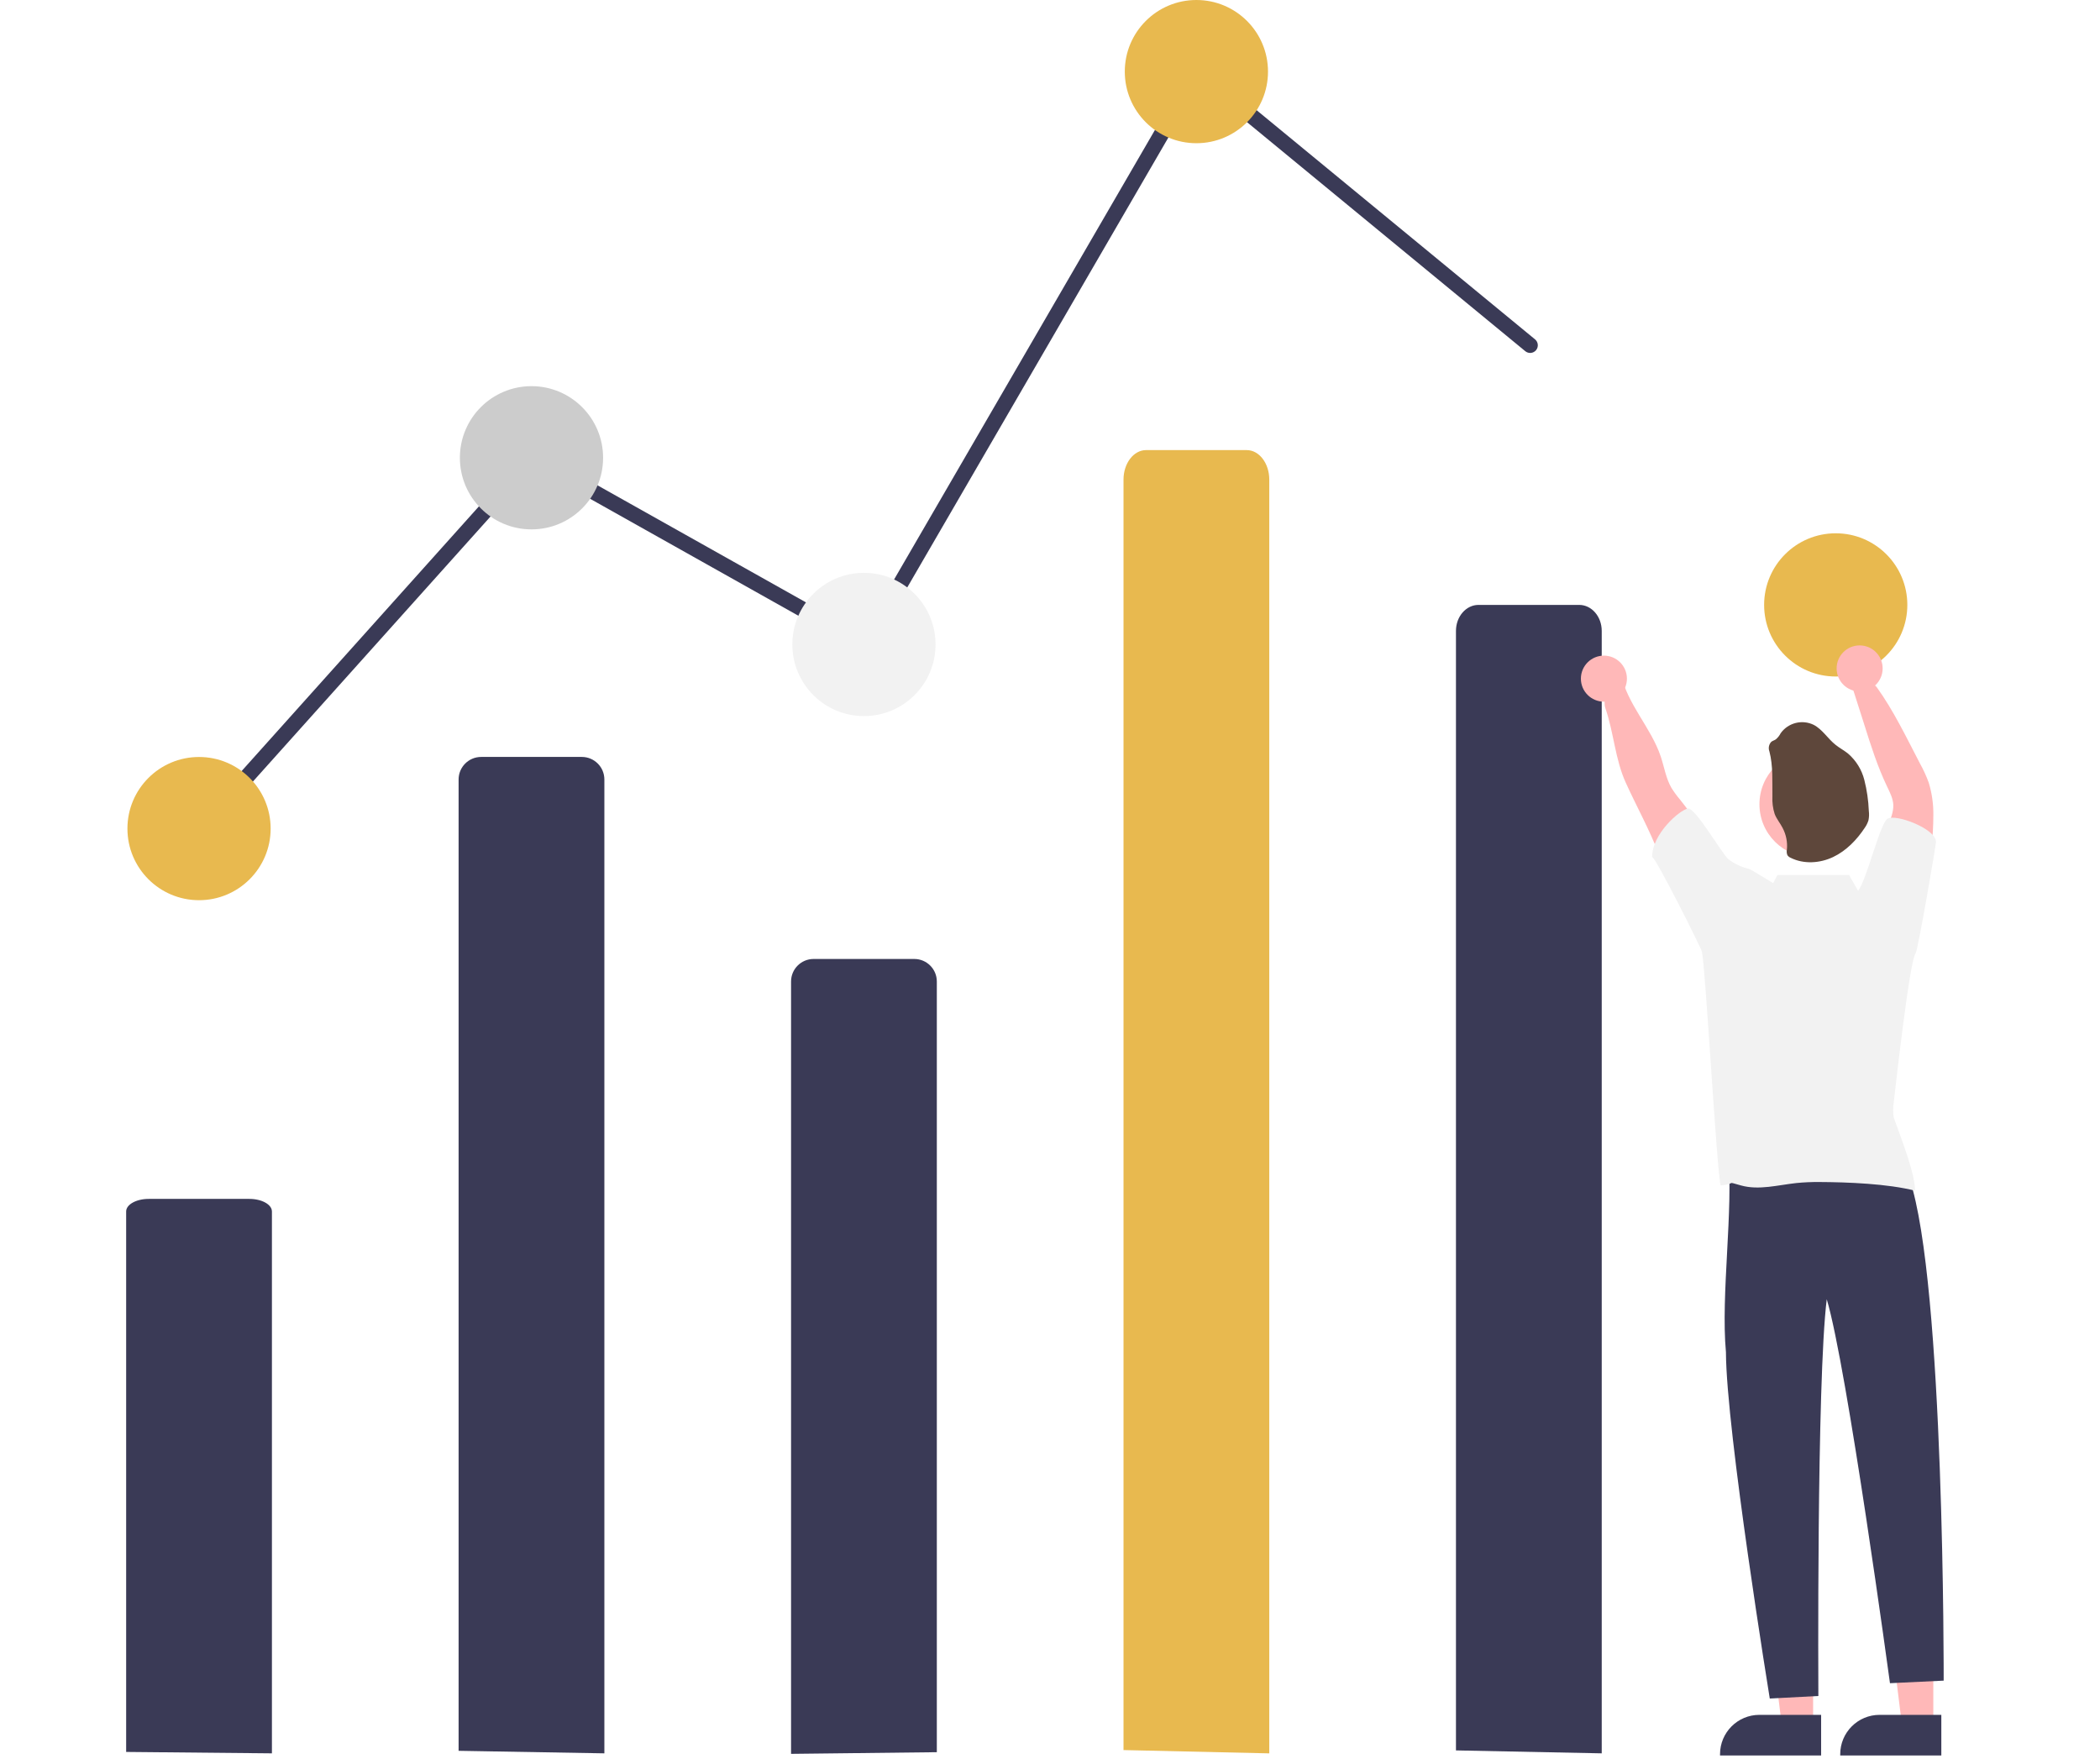
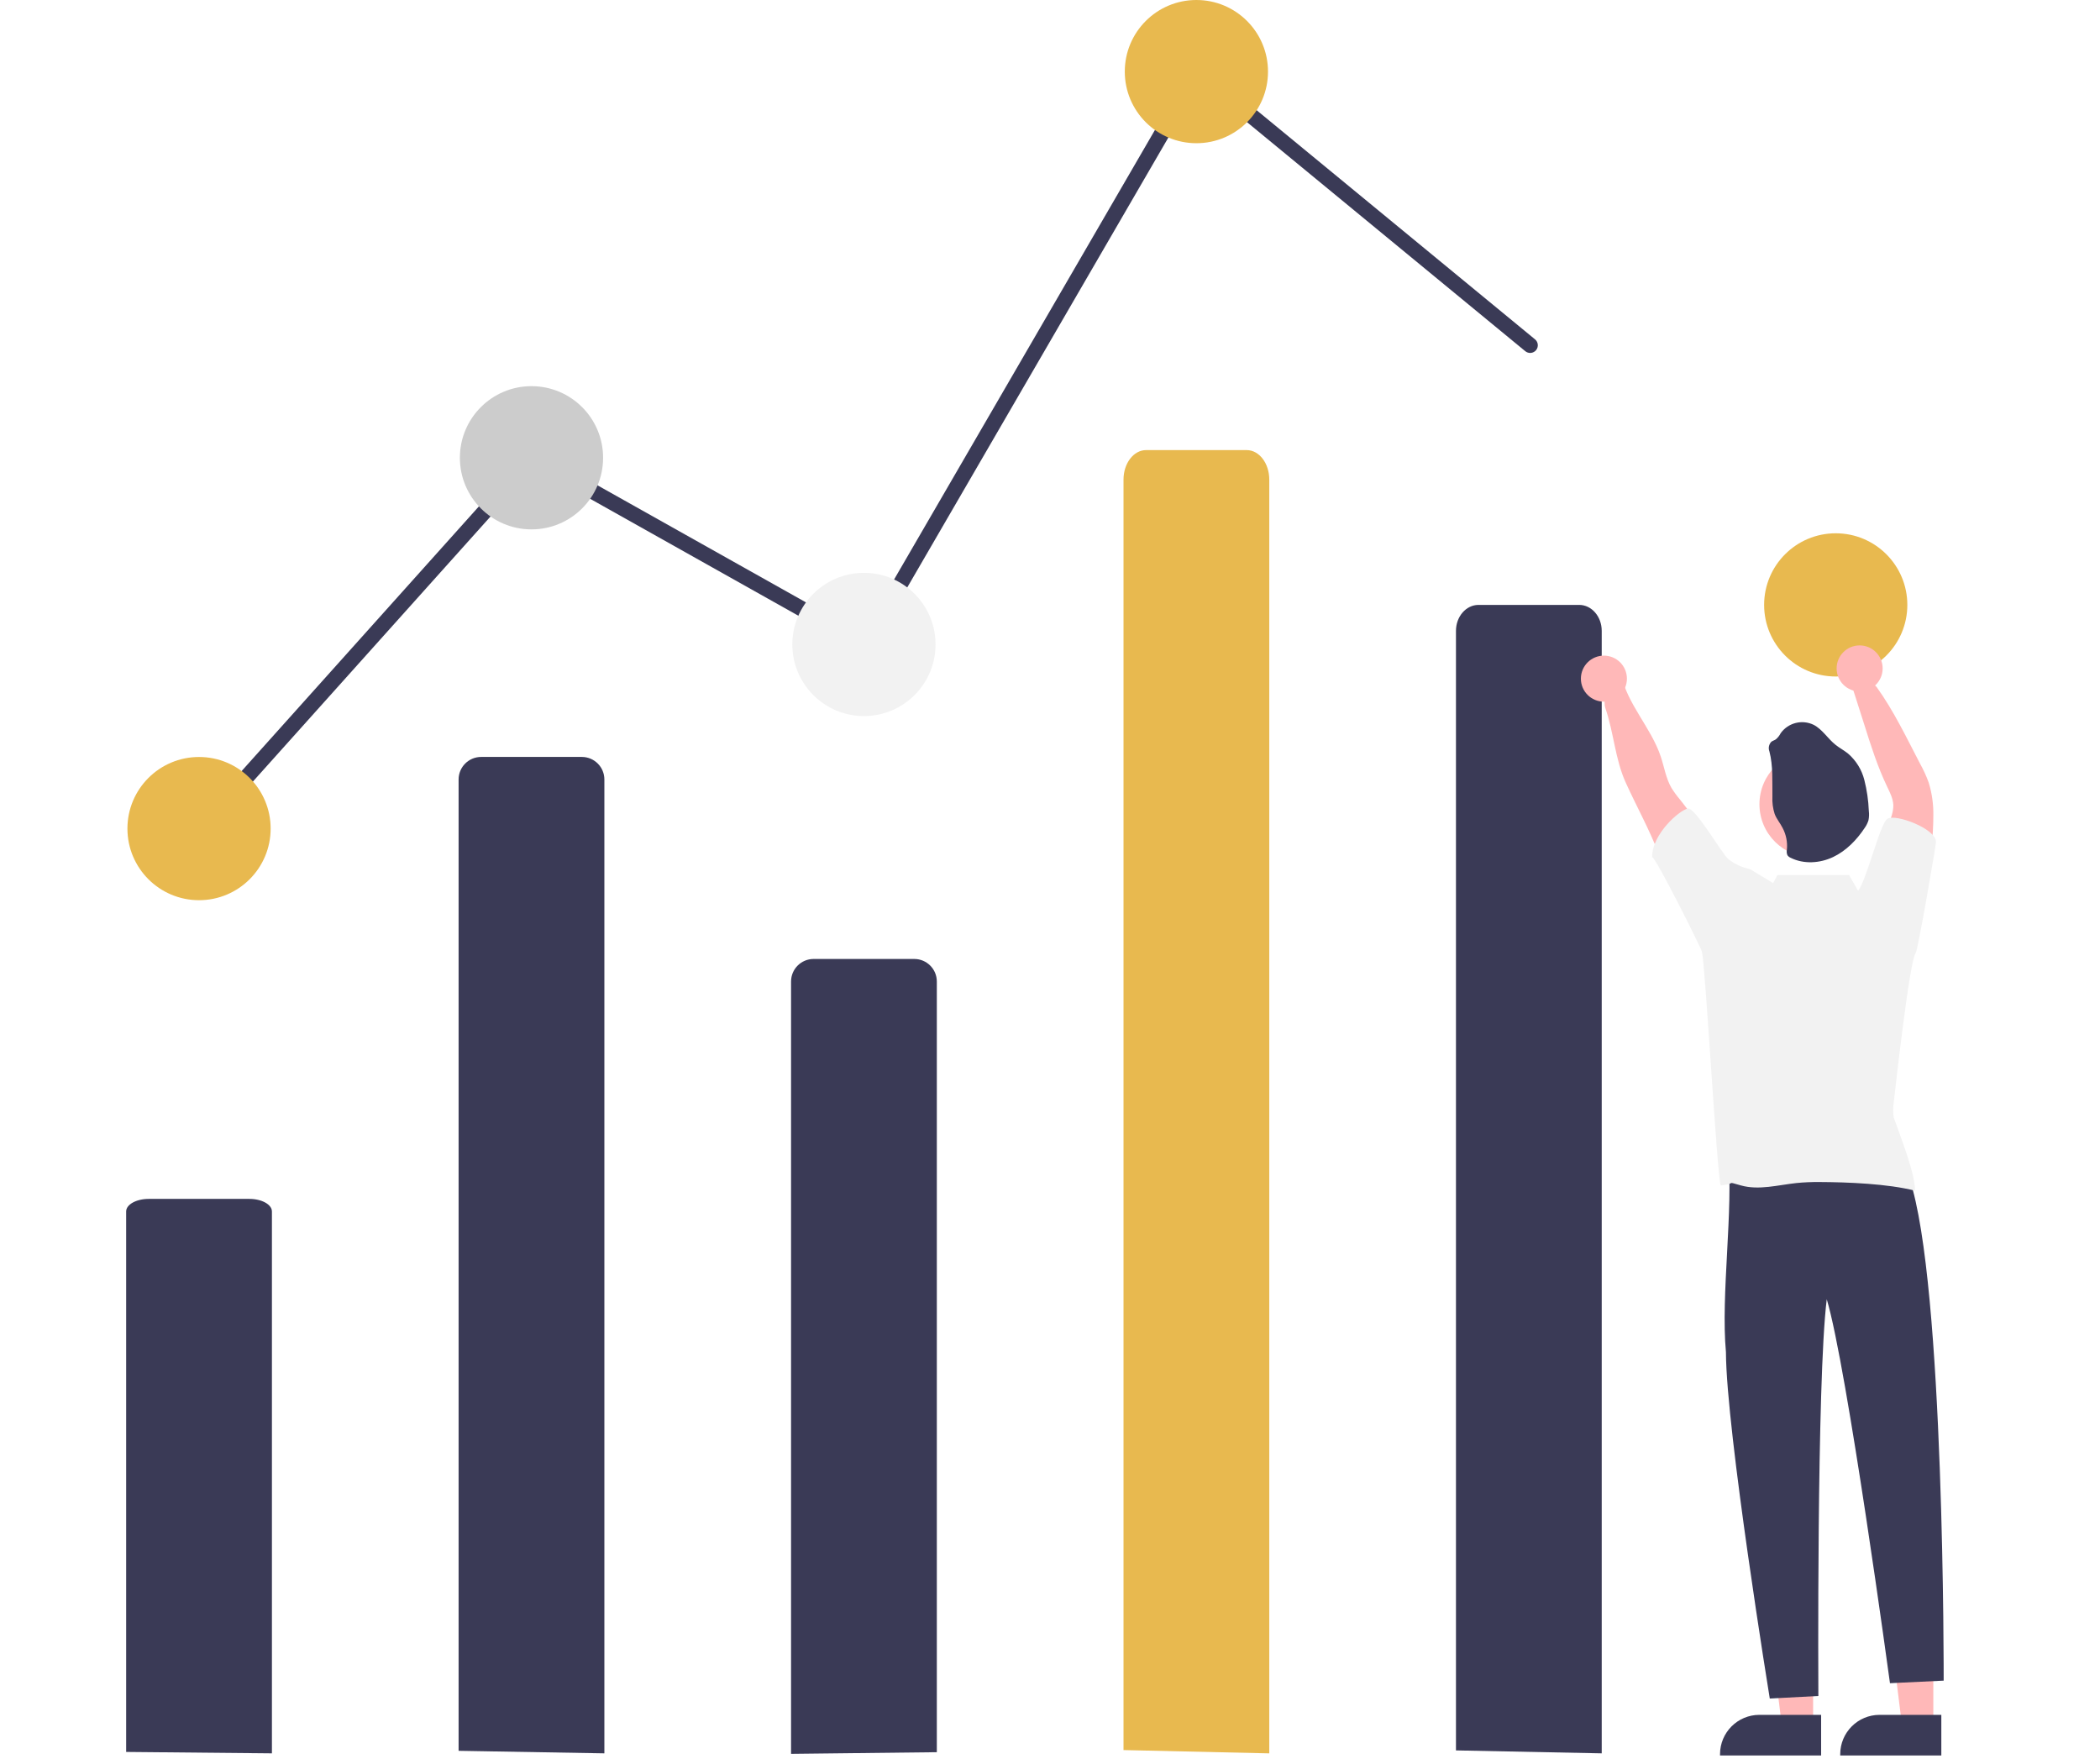
<svg xmlns="http://www.w3.org/2000/svg" id="Camada_1" version="1.1" viewBox="0 0 821.17 687.8">
  <defs>
    <style>
      .st0 {
        fill: #ccc;
      }

      .st1 {
        fill: #e8b94f;
      }

      .st2 {
        fill: #ffb8b8;
      }

      .st3 {
-         fill: #5e473b;
+         fill: #f2f2f2;
      }

      .st4 {
-         fill: #f2f2f2;
-       }
- 
-       .st5 {
        fill: #3a3a56;
      }
    </style>
  </defs>
  <polygon class="st2" points="755.99 674.56 743.73 674.55 737.9 627.27 756 627.27 755.99 674.56" />
-   <path class="st5" d="M759.12,686.44h-39.53v-.5c0-8.5,6.89-15.39,15.39-15.39h24.14v15.89Z" />
+   <path class="st4" d="M759.12,686.44h-39.53v-.5c0-8.5,6.89-15.39,15.39-15.39h24.14v15.89Z" />
  <polygon class="st2" points="708.99 674.56 696.73 674.55 690.9 627.27 709 627.27 708.99 674.56" />
-   <path class="st5" d="M712.12,686.44h-39.53v-.5c0-8.5,6.89-15.39,15.39-15.39h24.14v15.89Z" />
-   <path id="ae5c11dc-7e77-468a-a39f-cc8da6ee1565-610" class="st5" d="M179.33,684.61v-379.81c0-4.87,3.95-8.82,8.82-8.82h39.36c4.87,0,8.82,3.95,8.82,8.82h0v380.8l-57-.99h0Z" />
-   <path id="bc696f83-47b6-45c9-967f-bb64f1f3bee5-611" class="st5" d="M309.33,685.8v-302c0-4.87,3.95-8.82,8.82-8.82h39.36c4.87,0,8.82,3.95,8.82,8.82h0v301.35l-57,.65h0Z" />
-   <path class="st5" d="M78.33,327c-1.66,0-3-1.34-3-3,0-.74.27-1.45.77-2l131.61-146.79,129.52,72.73L467.51,23.44l132.73,109.25c1.28,1.05,1.47,2.94.42,4.22s-2.94,1.47-4.22.42h0l-127.27-104.75-129.71,223.5-130.48-73.27-128.39,143.21c-.57.64-1.38,1-2.23,1l-.03-.02h0Z" />
+   <path class="st4" d="M712.12,686.44h-39.53v-.5c0-8.5,6.89-15.39,15.39-15.39h24.14v15.89Z" />
+   <path id="ae5c11dc-7e77-468a-a39f-cc8da6ee1565-610" class="st4" d="M179.33,684.61v-379.81c0-4.87,3.95-8.82,8.82-8.82h39.36c4.87,0,8.82,3.95,8.82,8.82h0v380.8l-57-.99h0Z" />
+   <path id="bc696f83-47b6-45c9-967f-bb64f1f3bee5-611" class="st4" d="M309.33,685.8v-302c0-4.87,3.95-8.82,8.82-8.82h39.36c4.87,0,8.82,3.95,8.82,8.82h0v301.35l-57,.65h0Z" />
+   <path class="st4" d="M78.33,327c-1.66,0-3-1.34-3-3,0-.74.27-1.45.77-2l131.61-146.79,129.52,72.73L467.51,23.44l132.73,109.25c1.28,1.05,1.47,2.94.42,4.22s-2.94,1.47-4.22.42h0l-127.27-104.75-129.71,223.5-130.48-73.27-128.39,143.21c-.57.64-1.38,1-2.23,1l-.03-.02h0Z" />
  <circle id="a1f8771a-4bf9-4603-9747-6ae739e4ad47" class="st1" cx="77.83" cy="324" r="28" />
  <circle id="ffdbdf53-78c2-412f-9ede-372406e5d245" class="st0" cx="207.83" cy="179" r="28" />
-   <circle id="b7cff929-f00d-4f86-944c-e500b6ceb6ad" class="st4" cx="337.83" cy="252" r="28" />
+   <circle id="b7cff929-f00d-4f86-944c-e500b6ceb6ad" class="st3" cx="337.83" cy="252" r="28" />
  <circle id="eabc0b76-6faa-4fa0-934c-daff28b491dd" class="st1" cx="467.83" cy="28" r="28" />
  <circle id="a7ca0488-8ee6-49e2-b245-2872b84c042e" class="st1" cx="717.83" cy="236.53" r="28" />
-   <path id="b579ef19-595a-43de-9b6d-0ead8268ca48-612" class="st5" d="M707.93,454.66c10.48,1.26,37.28-8.3,38.73,6.25,13.79,40.6,13.38,196.26,13.38,196.26l-21,1s-16.78-123.67-24.72-150.13c-3.98,32.16-3.28,155.13-3.28,155.13l-19,1s-17.04-104.72-17.14-135.45c-2.07-22.51,3.01-55.88.83-77.64,10.39,3.29,21.33,4.51,32.19,3.59h.01Z" />
-   <path id="b3465432-03e0-48eb-8016-b04aa244e72c-613" class="st5" d="M569.33,684.46V246.7c0-5.61,3.95-10.17,8.82-10.17h39.36c4.87,0,8.82,4.55,8.82,10.17v438.9l-57-1.15h0Z" />
+   <path id="b579ef19-595a-43de-9b6d-0ead8268ca48-612" class="st4" d="M707.93,454.66c10.48,1.26,37.28-8.3,38.73,6.25,13.79,40.6,13.38,196.26,13.38,196.26l-21,1s-16.78-123.67-24.72-150.13c-3.98,32.16-3.28,155.13-3.28,155.13l-19,1s-17.04-104.72-17.14-135.45c-2.07-22.51,3.01-55.88.83-77.64,10.39,3.29,21.33,4.51,32.19,3.59h.01Z" />
+   <path id="b3465432-03e0-48eb-8016-b04aa244e72c-613" class="st4" d="M569.33,684.46V246.7c0-5.61,3.95-10.17,8.82-10.17h39.36c4.87,0,8.82,4.55,8.82,10.17v438.9l-57-1.15h0Z" />
  <path id="ac7870c5-efcc-4c4b-b17f-07e0bff4d096-614" class="st2" d="M672.28,336.86c-4.2-8.59-9.34-16.7-15.31-24.17-1.25-1.46-2.38-3.01-3.4-4.64-2.15-3.73-2.79-8.11-4.15-12.19-3.8-11.44-13.28-20.63-15.59-32.46-.84-4.3-7.94,8.2-6.07,13.53,3.33,9.65,3.76,19.87,8,29.19s9.22,18.26,12.88,27.79c2.08,5.41,3.74,11,6.79,16s7.81,9.19,13.56,9.94c-.04-3.62.51-7.23,1.63-10.68,1.25-3.94,3.47-8.58,1.66-12.31h0Z" />
  <path id="be4b35b3-6955-40b7-9549-45fdba6a2930-615" class="st2" d="M735.19,343.34c-.26-7.07.85-14.13,3.25-20.78.92-2.55,2-5.14,1.91-7.85-.13-2.52-1.33-4.83-2.42-7.11-3.76-7.85-6.4-16.17-9-24.47l-5-15.65c-1.63-1.2,7.89-1.61,9.92,1.2,6.64,9.22,11.67,19.81,16.93,29.88,1.34,2.4,2.49,4.9,3.42,7.49,1.28,4.19,1.89,8.56,1.8,12.94,0,8.19-1.08,16.35-2.2,24.47-.71,5.09-1.64,10.63-5.49,14-4-5.12-8.02-10.12-13.12-14.12h0Z" />
  <circle id="a7d383a2-21d6-4551-be8a-8c82a5e576cb" class="st2" cx="708.75" cy="314.48" r="20.75" />
-   <path id="fb091cb1-8ad4-4d57-b74d-c940c723d6bf-616" class="st3" d="M691.88,293.78c-.48-1.28-.18-2.73.76-3.72.52-.41,1.21-.56,1.76-.95.79-.66,1.44-1.48,1.9-2.4,2.93-4.1,8.38-5.48,12.91-3.28,3.43,1.79,5.5,5.39,8.55,7.81,1.55,1.25,3.34,2.18,4.9,3.44,3.12,2.7,5.34,6.28,6.35,10.28,1.01,3.97,1.6,8.03,1.76,12.12.16,1.23.11,2.47-.14,3.69-.32,1.02-.79,1.98-1.4,2.85-3.13,4.75-7.27,9.06-12.44,11.51s-11.47,2.85-16.58.29c-.51-.21-.96-.56-1.27-1.02-.29-.69-.36-1.46-.2-2.19.28-2.9-.3-5.82-1.65-8.41-.95-1.9-2.38-3.53-3.13-5.5-.71-2.2-1.01-4.51-.89-6.82-.09-5.98.32-11.94-1.18-17.69h0Z" />
-   <path id="ef6ae9ea-be37-4bc6-b1be-067860dc7e9d-617" class="st5" d="M49.33,685.05v-211.34c0-2.71,3.95-4.91,8.82-4.91h39.36c4.87,0,8.82,2.2,8.82,4.91v211.89l-57-.55Z" />
+   <path id="fb091cb1-8ad4-4d57-b74d-c940c723d6bf-616" class="st4" d="M691.88,293.78c-.48-1.28-.18-2.73.76-3.72.52-.41,1.21-.56,1.76-.95.79-.66,1.44-1.48,1.9-2.4,2.93-4.1,8.38-5.48,12.91-3.28,3.43,1.79,5.5,5.39,8.55,7.81,1.55,1.25,3.34,2.18,4.9,3.44,3.12,2.7,5.34,6.28,6.35,10.28,1.01,3.97,1.6,8.03,1.76,12.12.16,1.23.11,2.47-.14,3.69-.32,1.02-.79,1.98-1.4,2.85-3.13,4.75-7.27,9.06-12.44,11.51s-11.47,2.85-16.58.29c-.51-.21-.96-.56-1.27-1.02-.29-.69-.36-1.46-.2-2.19.28-2.9-.3-5.82-1.65-8.41-.95-1.9-2.38-3.53-3.13-5.5-.71-2.2-1.01-4.51-.89-6.82-.09-5.98.32-11.94-1.18-17.69h0Z" />
+   <path id="ef6ae9ea-be37-4bc6-b1be-067860dc7e9d-617" class="st4" d="M49.33,685.05v-211.34c0-2.71,3.95-4.91,8.82-4.91h39.36c4.87,0,8.82,2.2,8.82,4.91v211.89l-57-.55Z" />
  <path id="b32730d1-ac43-40b1-a176-73e18bf362e5-619" class="st1" d="M439.33,684.31V187.54c0-6.37,3.95-11.54,8.82-11.54h39.36c4.87,0,8.82,5.17,8.82,11.54v498.07l-57-1.29h0Z" />
  <circle class="st2" cx="627.18" cy="265.37" r="9" />
  <circle class="st2" cx="727.18" cy="261.37" r="9" />
-   <path class="st4" d="M749.05,372.78c.88-.8,8.04-42.67,8-43.62-.11-5.16-15.85-11.05-19-9-2.97,1.93-8.15,24.12-11.48,28.17l-3.52-6.17h-28l-1.7,3.15c-3.67-2.21-6.98-4.25-8.16-4.93-.41-.27-.85-.49-1.31-.64-2.91-.65-5.64-1.93-8-3.76-2.3-1.77-12.97-20.31-15.83-19.82-3.23.54-14.12,9.96-14,19,1.37-.03,19.21,35.65,19.46,36.98,1.37,5.62,5.89,87.58,7.35,91.4,6.73-.65,1.42-1.81,7.93,0,7.01,1.95,14.41-.16,21.64-.94,3.01-.3,6.03-.43,9.06-.4,11,.05,26.7.66,37.35,3.39.06-6.98-6.07-22.08-8.34-28.67-.3-1.97-.29-3.97.03-5.94.29-2.41,6.15-55.54,8.52-58.2h0Z" />
+   <path class="st3" d="M749.05,372.78c.88-.8,8.04-42.67,8-43.62-.11-5.16-15.85-11.05-19-9-2.97,1.93-8.15,24.12-11.48,28.17l-3.52-6.17h-28l-1.7,3.15c-3.67-2.21-6.98-4.25-8.16-4.93-.41-.27-.85-.49-1.31-.64-2.91-.65-5.64-1.93-8-3.76-2.3-1.77-12.97-20.31-15.83-19.82-3.23.54-14.12,9.96-14,19,1.37-.03,19.21,35.65,19.46,36.98,1.37,5.62,5.89,87.58,7.35,91.4,6.73-.65,1.42-1.81,7.93,0,7.01,1.95,14.41-.16,21.64-.94,3.01-.3,6.03-.43,9.06-.4,11,.05,26.7.66,37.35,3.39.06-6.98-6.07-22.08-8.34-28.67-.3-1.97-.29-3.97.03-5.94.29-2.41,6.15-55.54,8.52-58.2h0Z" />
</svg>
